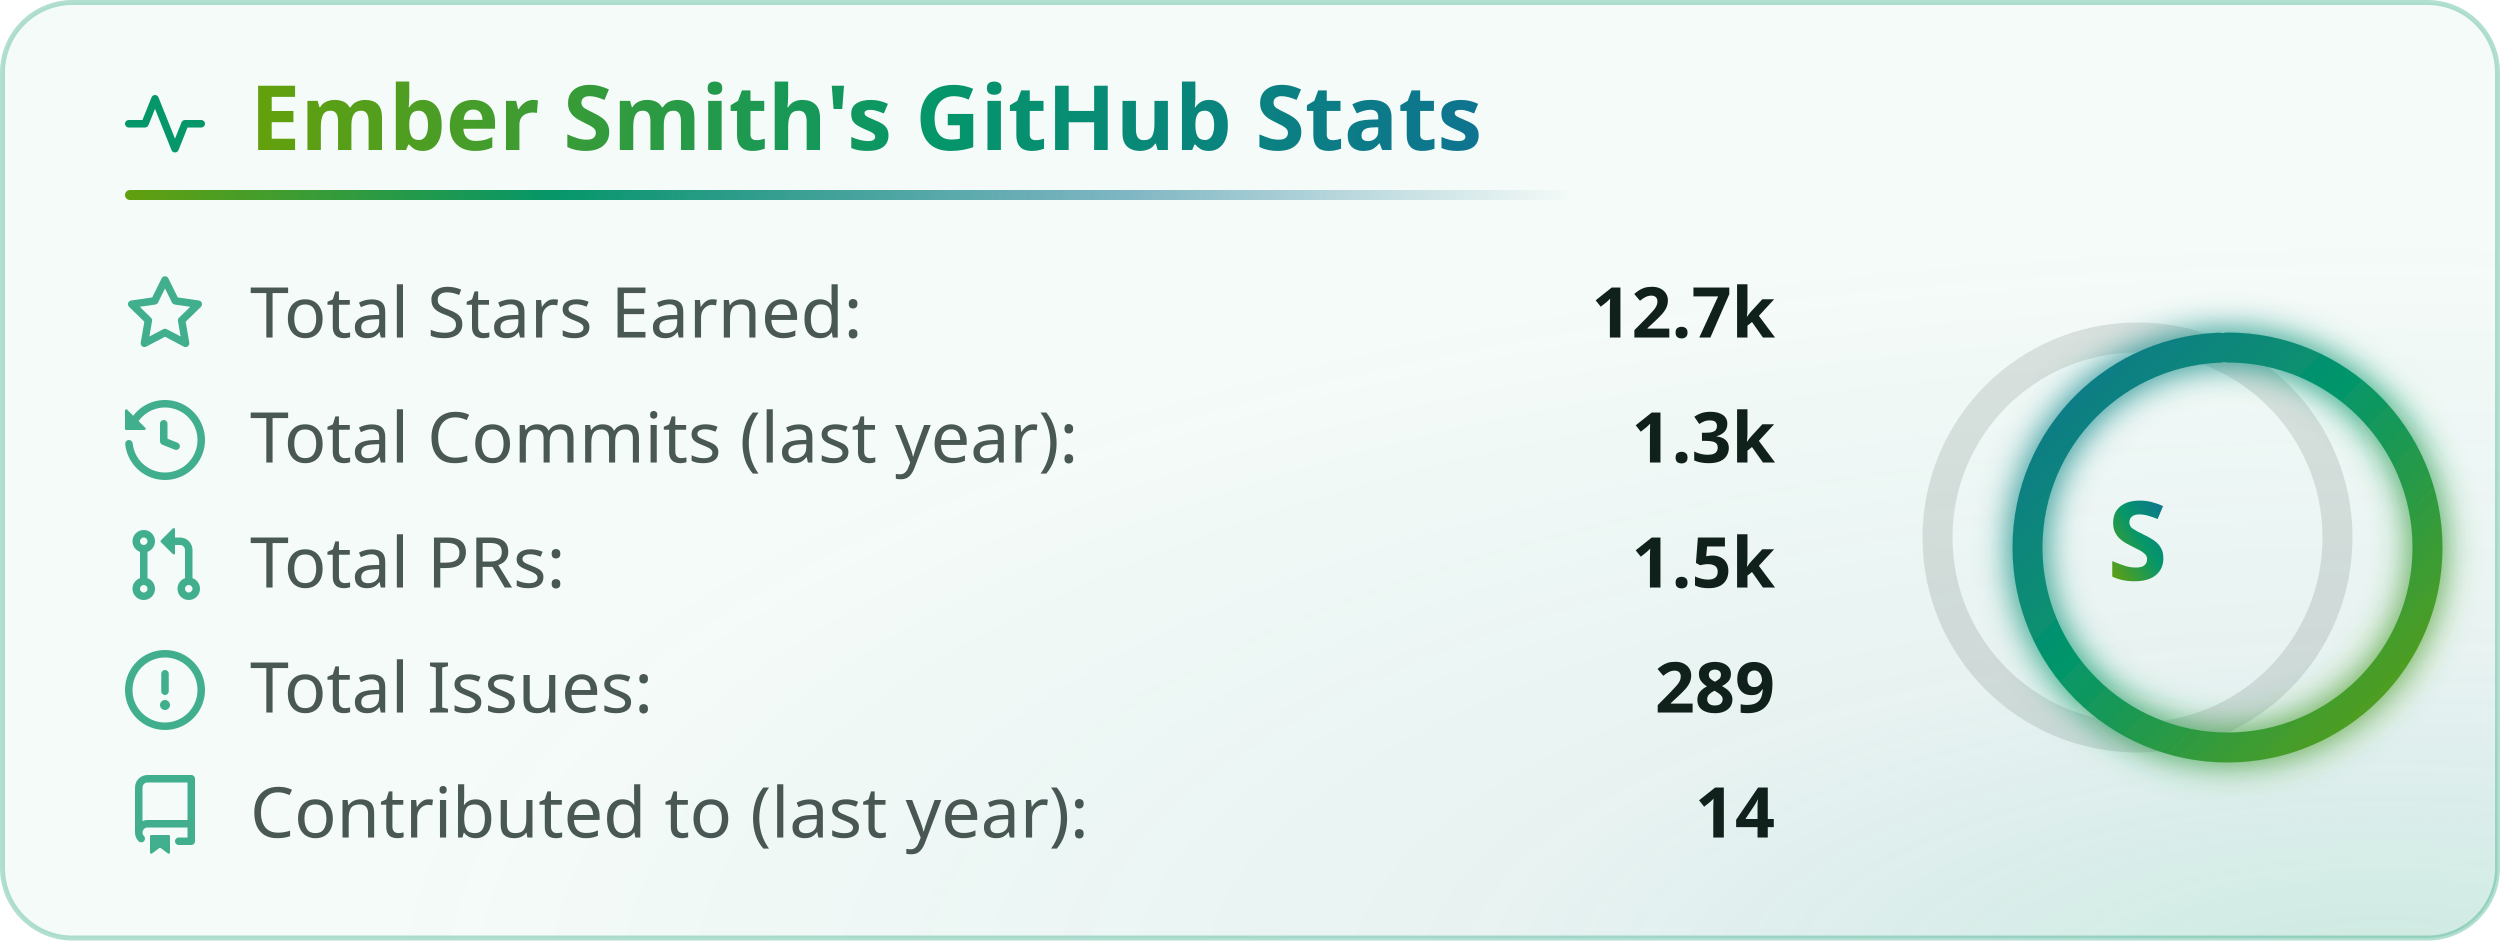
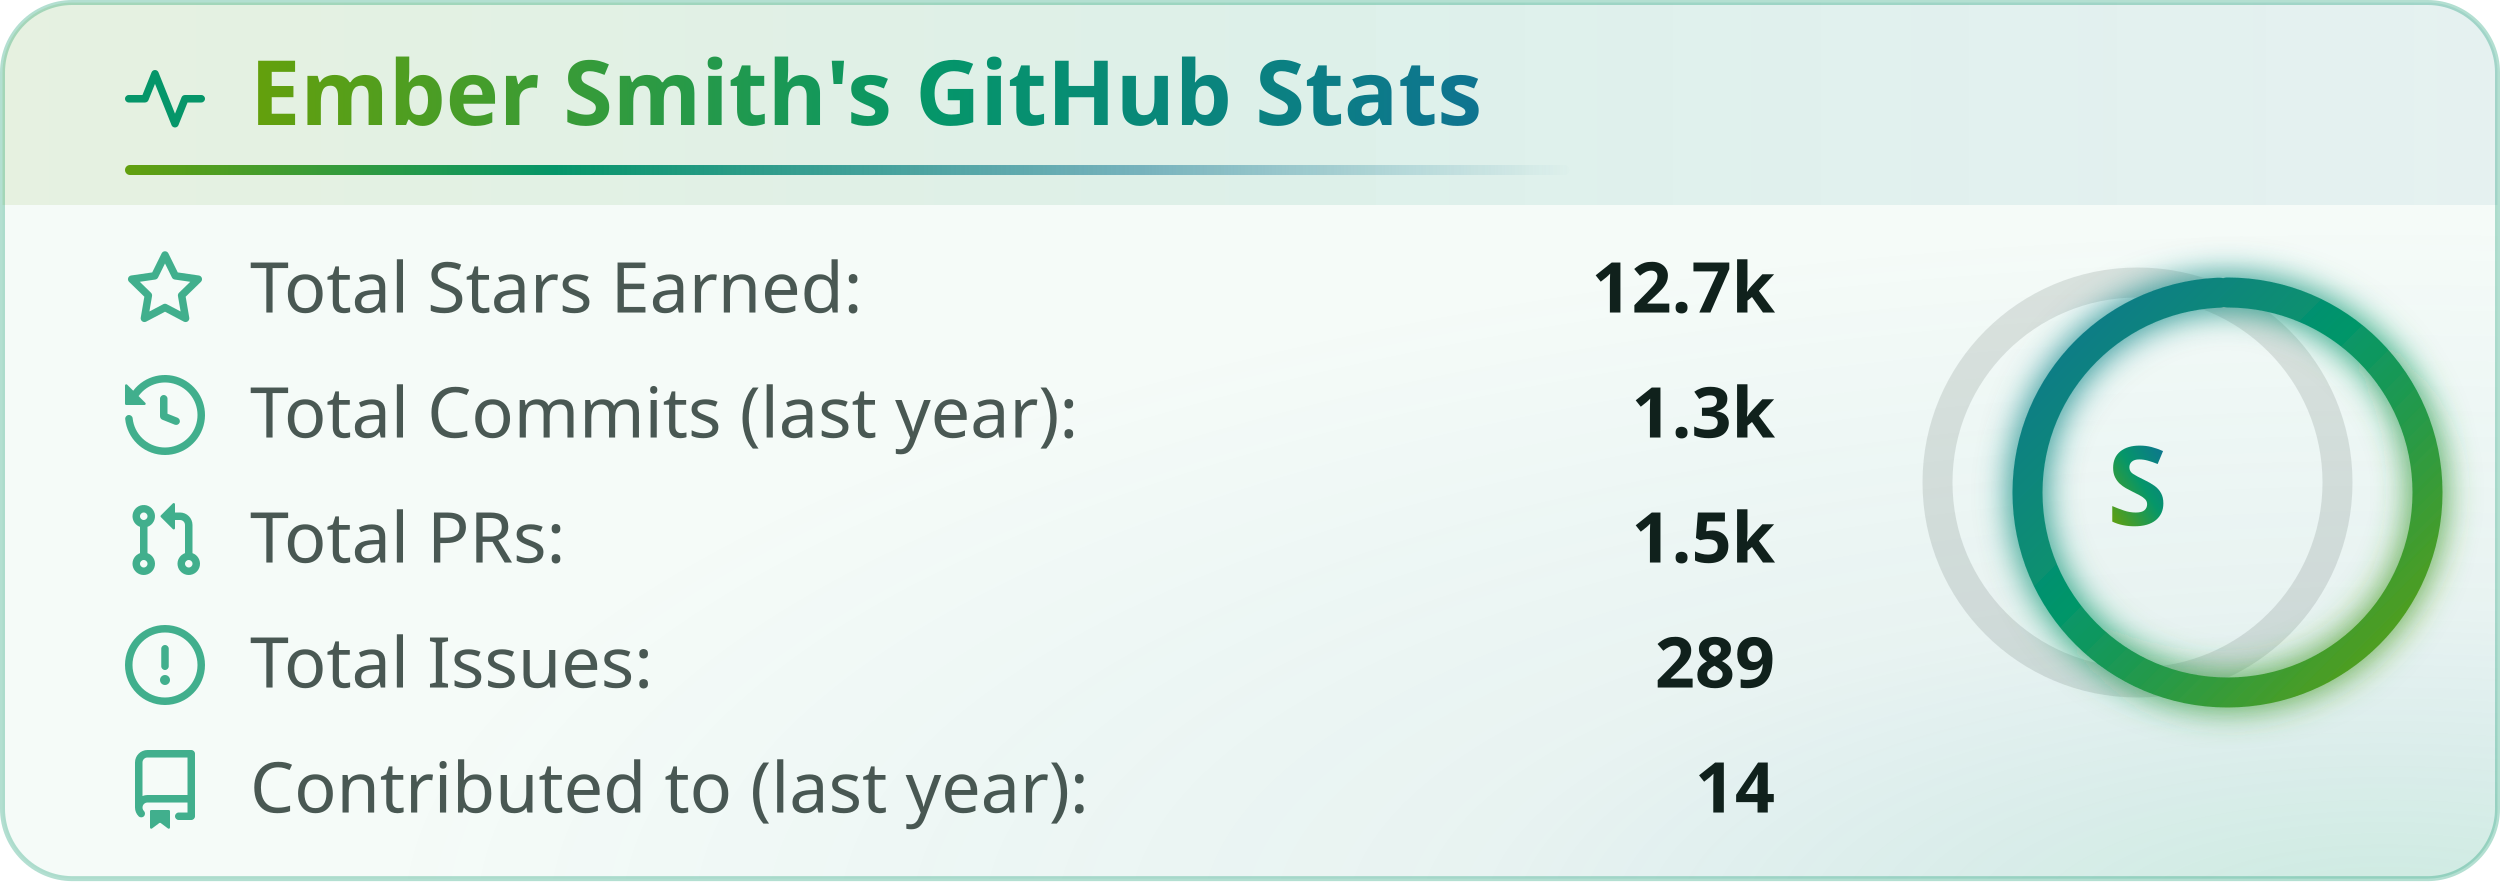
- <svg xmlns="http://www.w3.org/2000/svg" width="500" height="189" viewBox="0 0 500 189" fill="none" role="img" aria-labelledby="title-id desc-id">
+ <svg xmlns="http://www.w3.org/2000/svg" width="500" height="177" viewBox="0 0 500 177" fill="none" role="img" aria-labelledby="title-id desc-id">
  <style>
    .header {
      font: 600 18px 'Segoe UI', Ubuntu, "Helvetica Neue", Sans-Serif;
      fill: url(#heat);
      animation: fadeInAnimation 0.8s ease-in-out backwards;
    }
    /* The icon reads against the title rather than with it, so it keeps its own color. */
    .title-icon {
      fill: #059669;
      animation: fadeInAnimation 0.8s ease-in-out backwards;
    }
    .title-accent {
      transform-box: fill-box;
      transform-origin: left center;
      animation: trailAnimation 0.9s cubic-bezier(0.2, 0.7, 0.2, 1) 0.2s backwards;
    }
    @supports(-moz-appearance: auto) {
      /* Selector detects Firefox */
      .header {
        font-size: 15.5px;
      }
    }
    .stat {
      font: 400 14px 'Segoe UI', Ubuntu, "Helvetica Neue", Sans-Serif;
      fill: #10211c;
      font-variant-numeric: tabular-nums;
    }
    @supports(-moz-appearance: auto) {
      /* Selector detects Firefox */
      .stat {
        font-size: 12px;
      }
    }
    .stagger {
      animation: fadeInAnimation 0.3s ease-in-out backwards;
    }
    .rank-text {
      font: 700 22px 'Segoe UI', Ubuntu, "Helvetica Neue", Sans-Serif;
      fill: url(#heat-ring);
      transform: translate(-5px, 5px);
      animation: scaleInAnimation 0.3s ease-in-out backwards;
    }
    .rank-percentile-header {
      font-size: 14px;
    }
    .rank-percentile-text {
      font-size: 16px;
    }
    /* Labels recede so that the values read first. */
    .not_bold {
      font-weight: 400;
      opacity: 0.75;
    }
    .bold {
      font-weight: 600;
    }
    .icon {
      fill: #059669;
      opacity: 0.75;
      display: block;
    }
    .rank-circle-rim {
      stroke: #10211c;
      fill: none;
      stroke-width: 6;
      opacity: 0.12;
    }
    .rank-circle {
      stroke: url(#heat-ring);
      stroke-dasharray: 251.327;
      fill: none;
      stroke-width: 6;
      stroke-linecap: round;
      opacity: 1;
      transform-origin: -10px 8px;
      transform: rotate(-90deg);
      stroke-dashoffset: 1.612;
      animation: rankAnimation 0.8s backwards ease-in-out;
    }
    @keyframes rankAnimation {
      from {
        stroke-dashoffset: 251.327;
      }
      to {
        stroke-dashoffset: 1.612;
      }
    }
    /* A spark burns out at the top of its rise, so its resting frame is unlit. */
    .spark {
      fill: #63a00d;
      opacity: 0;
      animation: sparkAnimation 3.4s ease-out 3 backwards;
    }
    @keyframes sparkAnimation {
      0% {
        opacity: 0;
        transform: translateY(0);
      }
      15% {
        opacity: 1;
      }
      100% {
        opacity: 0;
        transform: translateY(-56px);
      }
    }
    @media (prefers-color-scheme: dark) {
      .heat-0 {
        stop-color: #d9f99d;
      }
      .heat-1 {
        stop-color: #34d399;
      }
      .heat-2 {
        stop-color: #0ea5a4;
      }
      .glow-core {
        stop-color: #34d399;
        stop-opacity: 0.42;
      }
      .glow-edge {
        stop-color: #0ea5a4;
        stop-opacity: 0.147;
      }
+       .band-0 {
+         stop-color: #d9f99d;
+         stop-opacity: 0.16;
+       }
+       .band-1 {
+         stop-color: #34d399;
+         stop-opacity: 0.16;
+       }
+       .band-2 {
+         stop-color: #0ea5a4;
+         stop-opacity: 0.112;
+       }
      .title-icon {
        fill: #34d399;
      }
      .card-bg {
        fill: #0b1513;
        stroke: #34d3994d;
      }
      .stat {
        fill: #e8f5f0;
      }
      .icon {
        fill: #34d399;
      }
      .rank-circle-rim {
        stroke: #e8f5f0;
      }
      .spark {
        fill: #d9f99d;
      }
    }
    /* Animations */
    @keyframes scaleInAnimation {
      from {
        transform: translate(-5px, 5px) scale(0);
      }
      to {
        transform: translate(-5px, 5px) scale(1);
      }
    }
    @keyframes fadeInAnimation {
      from {
        opacity: 0;
      }
      to {
        opacity: 1;
      }
    }
    @keyframes trailAnimation {
      from {
        transform: scaleX(0);
      }
    }
    @media (prefers-reduced-motion: reduce) {
      * {
        animation-duration: 0s !important;
        animation-delay: 0s !important;
      }
    }
  </style>
  <defs>
    <linearGradient id="heat" x1="0" y1="0" x2="1" y2="0">
      <stop offset="0" class="heat-0" stop-color="#63a00d" />
      <stop offset="0.55" class="heat-1" stop-color="#059669" />
      <stop offset="1" class="heat-2" stop-color="#0e7490" />
    </linearGradient>
    <linearGradient id="heat-ring" x1="0" y1="1" x2="1" y2="0">
      <stop offset="0" class="heat-0" stop-color="#63a00d" />
      <stop offset="0.55" class="heat-1" stop-color="#059669" />
      <stop offset="1" class="heat-2" stop-color="#0e7490" />
    </linearGradient>
    <linearGradient id="heat-trail" x1="0" y1="0" x2="1" y2="0">
      <stop offset="0" class="heat-0" stop-color="#63a00d" />
      <stop offset="0.3" class="heat-1" stop-color="#059669" />
      <stop offset="0.7" class="heat-2" stop-color="#0e7490" stop-opacity="0.5" />
      <stop offset="1" class="heat-2" stop-color="#0e7490" stop-opacity="0" />
+     </linearGradient>
+     <linearGradient id="heat-band" x1="0" y1="0" x2="1" y2="0">
+       <stop offset="0" class="band-0" stop-color="#63a00d" stop-opacity="0.1" />
+       <stop offset="0.55" class="band-1" stop-color="#059669" stop-opacity="0.1" />
+       <stop offset="1" class="band-2" stop-color="#0e7490" stop-opacity="0.07" />
    </linearGradient>
    <radialGradient id="heat-glow" cx="0.95" cy="1.05" r="0.8">
      <stop offset="0" class="glow-core" stop-color="#059669" stop-opacity="0.17" />
      <stop offset="0.45" class="glow-edge" stop-color="#0e7490" stop-opacity="0.06" />
      <stop offset="1" class="heat-2" stop-color="#0e7490" stop-opacity="0" />
    </radialGradient>
    <filter id="heat-bloom" x="-50%" y="-50%" width="200%" height="200%">
      <feGaussianBlur stdDeviation="3.5" result="bloom" />
      <feMerge>
        <feMergeNode in="bloom" />
        <feMergeNode in="SourceGraphic" />
      </feMerge>
    </filter>
  </defs>
  <rect data-testid="card-bg" class="card-bg" x="0.5" y="0.5" rx="14" height="99%" width="499" stroke="#0596694d" fill="#f5fbf8" stroke-opacity="1" />
  <rect data-testid="card-glow" x="0.5" y="0.5" rx="14" height="99%" width="499" fill="url(#heat-glow)" />
-   <g data-testid="card-title" transform="translate(25, 30)">
+   <path data-testid="title-band" d="M0.5 14.5a14 14 0 0 1 14 -14h471a14 14 0 0 1 14 14v26.5h-499z" fill="url(#heat-band)" />
+   <g data-testid="card-title" transform="translate(25, 25)">
    <g>
      <svg class="title-icon" x="0" y="-13" viewBox="0 0 16 16" version="1.1" width="16" height="16">
        <path d="M6 2c.306 0 .582.187.696.471L10 10.731l1.304-3.26A.751.751 0 0 1 12 7h3.25a.75.75 0 0 1 0 1.5h-2.742l-1.812 4.529a.751.751 0 0 1-1.392 0L6 4.769l-1.304 3.26A.751.751 0 0 1 4 8.5H.75a.75.75 0 0 1 0-1.5h2.742l1.812-4.529A.751.751 0 0 1 6 2Z" />
      </svg>
    </g>
    <g transform="translate(25, 0)">
      <text x="0" y="0" class="header" data-testid="header">Ember Smith's GitHub Stats</text>
    </g>
    <rect data-testid="title-accent" class="title-accent" x="0" y="8" width="288.9" height="2" rx="1" fill="url(#heat-trail)" />
  </g>
-   <g data-testid="main-card-body" transform="translate(0, 55)">
-     <g data-testid="rank-circle" transform="translate(437.5, 44.5)">
+   <g data-testid="main-card-body" transform="translate(0, 50)">
+     <g data-testid="rank-circle" transform="translate(437.5, 38.5)">
      <circle class="rank-circle-rim" cx="-10" cy="8" r="40" />
      <circle class="rank-circle" cx="-10" cy="8" r="40" filter="url(#heat-bloom)" />
      <g class="rank-text">
        <text x="-5" alignment-baseline="central" dominant-baseline="central" text-anchor="middle" y="3" data-testid="level-rank-icon">S</text>
      </g>
      <circle class="spark" cx="-36" cy="42" r="1.7" style="animation-delay: 0s" />
      <circle class="spark" cx="-20" cy="48" r="1.7" style="animation-delay: 1.1s" />
      <circle class="spark" cx="-6" cy="44" r="1.7" style="animation-delay: 2.2s" />
      <circle class="spark" cx="8" cy="50" r="1.7" style="animation-delay: 0.6s" />
      <circle class="spark" cx="20" cy="40" r="1.7" style="animation-delay: 1.7s" />
    </g>
    <svg x="0" y="0">
      <g>
        <g class="stagger" style="animation-delay: 120ms" transform="translate(25, 0)">
          <svg data-testid="icon" class="icon" viewBox="0 0 16 16" version="1.1" width="16" height="16">
            <path fill-rule="evenodd" d="M8 .25a.75.75 0 01.673.418l1.882 3.815 4.21.612a.75.75 0 01.416 1.279l-3.046 2.97.719 4.192a.75.75 0 01-1.088.791L8 12.347l-3.766 1.98a.75.75 0 01-1.088-.79l.72-4.194L.818 6.374a.75.75 0 01.416-1.28l4.21-.611L7.327.668A.75.75 0 018 .25zm0 2.445L6.615 5.5a.75.75 0 01-.564.41l-3.097.45 2.24 2.184a.75.75 0 01.216.664l-.528 3.084 2.769-1.456a.75.75 0 01.698 0l2.77 1.456-.53-3.084a.75.75 0 01.216-.664l2.24-2.183-3.096-.45a.75.75 0 01-.564-.41L8 2.694v.001z" />
          </svg>
          <text class="stat not_bold" x="25" y="12.5">Total Stars Earned:</text>
          <text class="stat bold" x="330" text-anchor="end" y="12.5" data-testid="stars">12.7k</text>
        </g>
      </g>
      <g transform="translate(0, 25)">
        <g class="stagger" style="animation-delay: 160ms" transform="translate(25, 0)">
          <svg data-testid="icon" class="icon" viewBox="0 0 16 16" version="1.1" width="16" height="16">
            <path fill-rule="evenodd" d="M1.643 3.143L.427 1.927A.25.25 0 000 2.104V5.75c0 .138.112.25.25.25h3.646a.25.25 0 00.177-.427L2.715 4.215a6.5 6.5 0 11-1.18 4.458.75.75 0 10-1.493.154 8.001 8.001 0 101.6-5.684zM7.75 4a.75.75 0 01.75.75v2.992l2.028.812a.75.75 0 01-.557 1.392l-2.5-1A.75.75 0 017 8.25v-3.5A.75.75 0 017.75 4z" />
          </svg>
          <text class="stat not_bold" x="25" y="12.5">Total Commits (last year):</text>
          <text class="stat bold" x="330" text-anchor="end" y="12.5" data-testid="commits">1.3k</text>
        </g>
      </g>
      <g transform="translate(0, 50)">
        <g class="stagger" style="animation-delay: 200ms" transform="translate(25, 0)">
          <svg data-testid="icon" class="icon" viewBox="0 0 16 16" version="1.1" width="16" height="16">
            <path fill-rule="evenodd" d="M7.177 3.073L9.573.677A.25.25 0 0110 .854v4.792a.25.25 0 01-.427.177L7.177 3.427a.25.25 0 010-.354zM3.75 2.5a.75.75 0 100 1.5.75.75 0 000-1.5zm-2.25.75a2.25 2.25 0 113 2.122v5.256a2.251 2.251 0 11-1.5 0V5.372A2.25 2.25 0 011.5 3.25zM11 2.5h-1V4h1a1 1 0 011 1v5.628a2.251 2.251 0 101.5 0V5A2.5 2.5 0 0011 2.5zm1 10.25a.75.75 0 111.5 0 .75.75 0 01-1.5 0zM3.75 12a.75.75 0 100 1.5.75.75 0 000-1.5z" />
          </svg>
          <text class="stat not_bold" x="25" y="12.5">Total PRs:</text>
          <text class="stat bold" x="330" text-anchor="end" y="12.5" data-testid="prs">1.5k</text>
        </g>
      </g>
      <g transform="translate(0, 75)">
        <g class="stagger" style="animation-delay: 240ms" transform="translate(25, 0)">
          <svg data-testid="icon" class="icon" viewBox="0 0 16 16" version="1.1" width="16" height="16">
            <path fill-rule="evenodd" d="M8 1.5a6.5 6.5 0 100 13 6.5 6.5 0 000-13zM0 8a8 8 0 1116 0A8 8 0 010 8zm9 3a1 1 0 11-2 0 1 1 0 012 0zm-.25-6.25a.75.75 0 00-1.5 0v3.5a.75.75 0 001.5 0v-3.5z" />
          </svg>
          <text class="stat not_bold" x="25" y="12.5">Total Issues:</text>
          <text class="stat bold" x="330" text-anchor="end" y="12.5" data-testid="issues">289</text>
        </g>
      </g>
      <g transform="translate(0, 100)">
        <g class="stagger" style="animation-delay: 280ms" transform="translate(25, 0)">
          <svg data-testid="icon" class="icon" viewBox="0 0 16 16" version="1.1" width="16" height="16">
            <path fill-rule="evenodd" d="M2 2.5A2.5 2.5 0 014.5 0h8.75a.75.75 0 01.75.75v12.5a.75.75 0 01-.75.75h-2.5a.75.75 0 110-1.5h1.75v-2h-8a1 1 0 00-.714 1.7.75.75 0 01-1.072 1.05A2.495 2.495 0 012 11.5v-9zm10.5-1V9h-8c-.356 0-.694.074-1 .208V2.5a1 1 0 011-1h8zM5 12.25v3.25a.25.25 0 00.4.2l1.45-1.087a.25.25 0 01.3 0L8.6 15.7a.25.25 0 00.4-.2v-3.25a.25.25 0 00-.25-.25h-3.5a.25.25 0 00-.25.25z" />
          </svg>
          <text class="stat not_bold" x="25" y="12.5">Contributed to (last year):</text>
          <text class="stat bold" x="330" text-anchor="end" y="12.5" data-testid="contributed_to">14</text>
        </g>
      </g>
    </svg>
  </g>
</svg>
